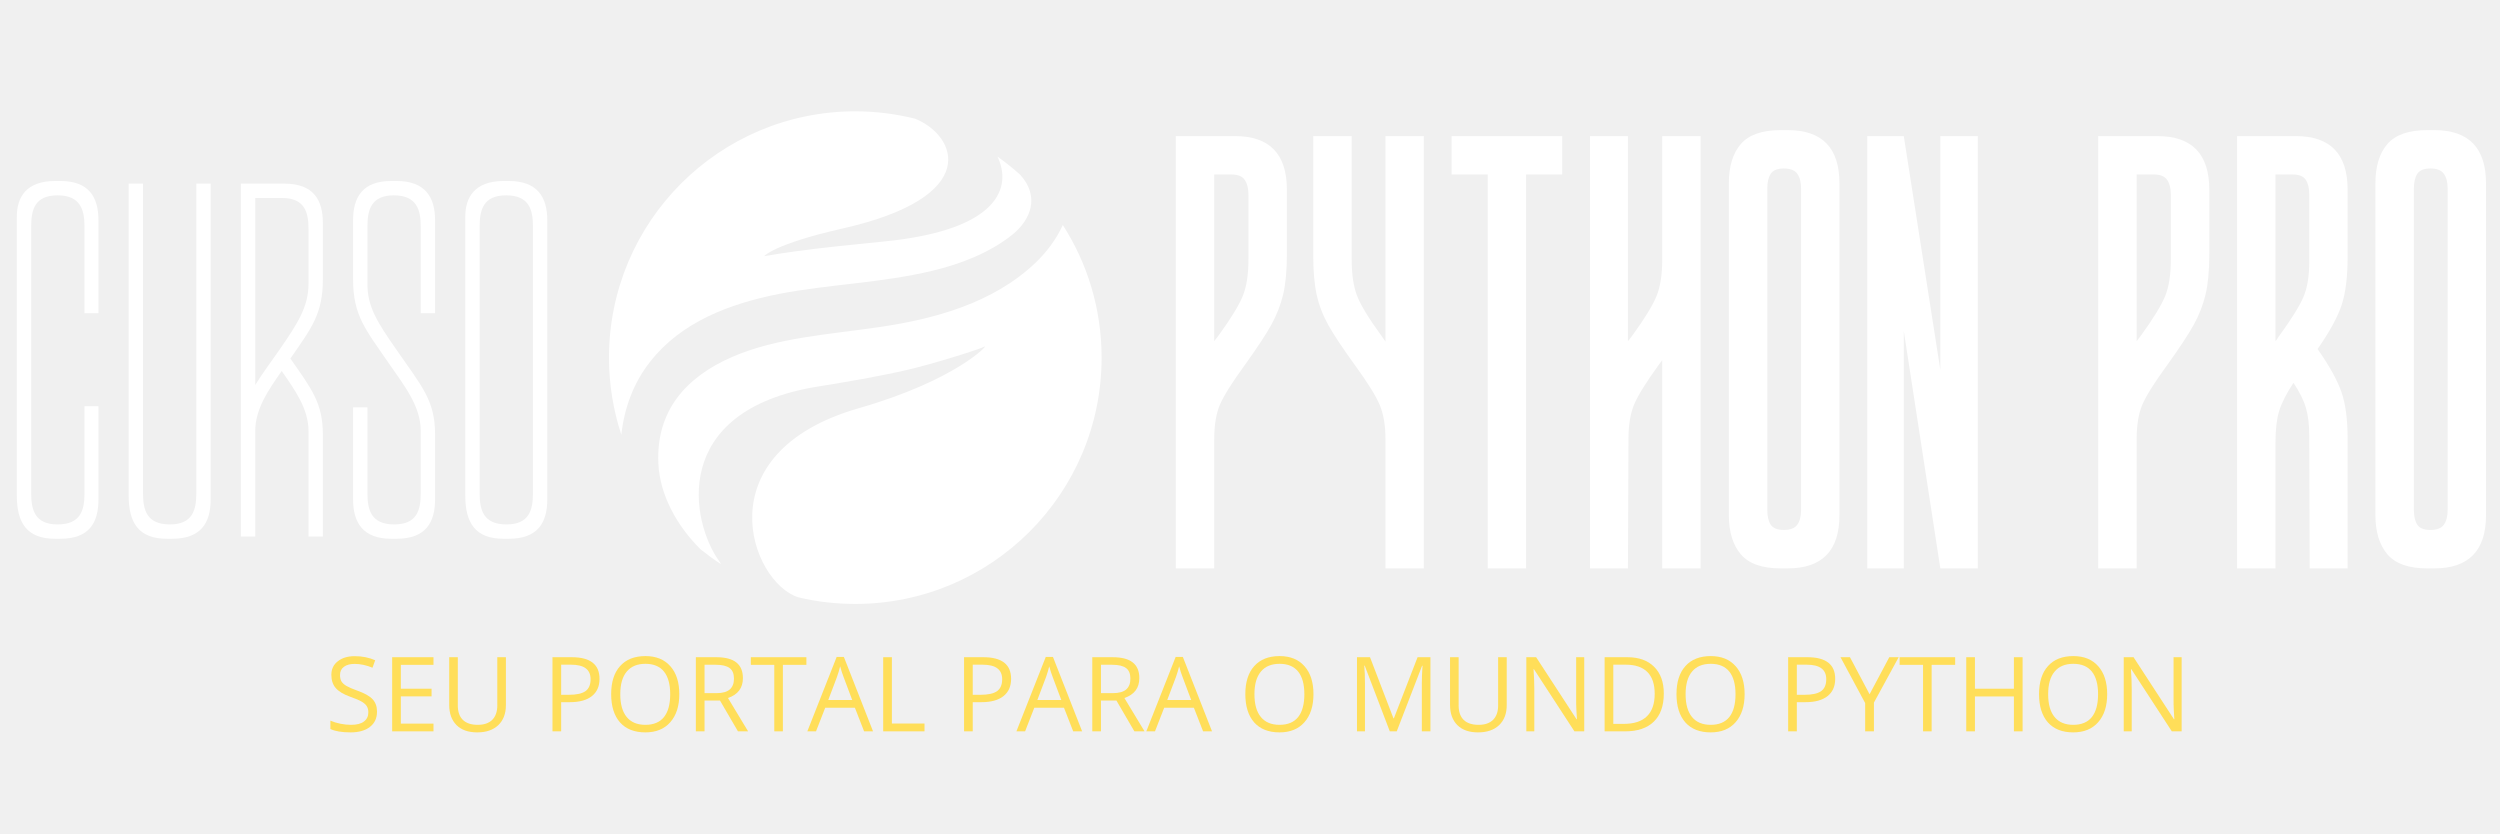
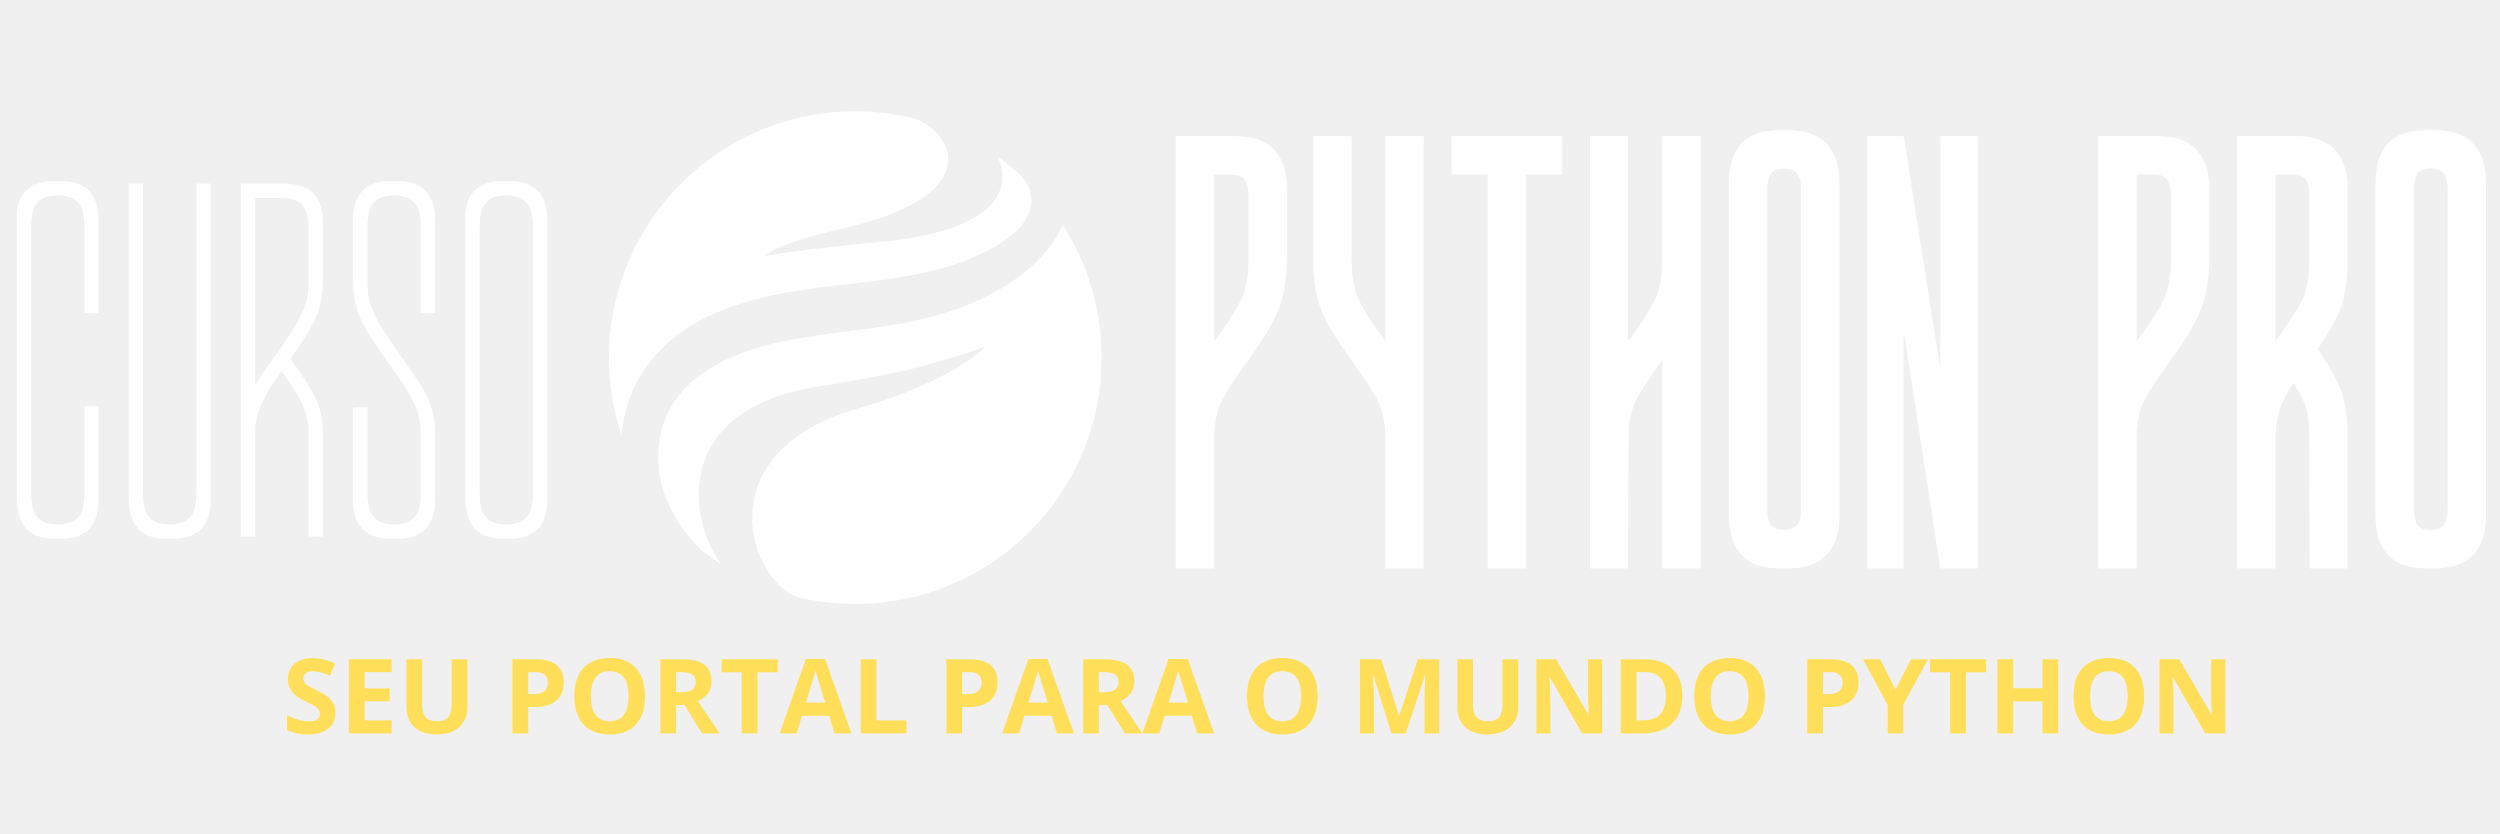
<svg xmlns="http://www.w3.org/2000/svg" width="600" zoomAndPan="magnify" viewBox="0 0 450 150" height="200" preserveAspectRatio="xMidYMid meet" version="1.0">
  <defs>
    <g />
  </defs>
  <path fill="#ffffff" d="M 186.359 47.328 C 178.797 54.52 168.273 57.43 158.199 58.883 C 149.207 60.207 139.816 60.762 131.777 64.254 C 123.371 67.93 118.082 74.012 118.504 83.426 C 118.77 89.086 121.809 94.613 126.094 98.871 C 127.281 99.82 128.5 100.723 129.77 101.539 C 129.691 101.383 129.609 101.195 129.477 101.039 C 124.375 94.031 120.406 73.957 147.117 69.594 C 152.484 68.723 157.855 67.824 163.195 66.605 C 167.902 65.523 176.312 62.879 177.238 62.375 C 178.004 61.926 172.238 68.406 154.574 73.48 C 126.516 81.547 135.137 104.848 143.707 107.516 C 146.984 108.309 150.422 108.707 153.941 108.707 C 178.43 108.707 198.289 88.875 198.289 64.387 C 198.289 55.578 195.723 47.383 191.305 40.504 C 190.117 43.098 188.449 45.32 186.359 47.328 Z M 186.359 47.328 " fill-opacity="1" fill-rule="nonzero" />
  <path fill="#ffffff" d="M 109.617 64.387 C 109.617 69.25 110.41 73.879 111.84 78.27 C 112.367 73.457 114.008 68.906 117.074 65.047 C 122.629 57.984 131.25 54.68 140.215 52.906 C 149.152 51.164 158.672 50.953 167.852 48.73 C 172.926 47.512 178.086 45.531 182.184 42.277 C 185.594 39.527 187.18 35.348 183.637 31.461 C 182.34 30.297 180.965 29.188 179.539 28.184 C 182.129 33.496 180.121 41.406 159.098 43.469 C 153.703 44.023 148.332 44.523 143.02 45.266 C 141.457 45.477 139.527 45.77 137.543 46.113 C 137.543 46.113 139.289 43.941 151.613 41.141 C 176.945 35.43 172.215 24.402 164.703 21.359 C 161.266 20.512 157.641 20.035 153.941 20.035 C 129.453 20.062 109.617 39.898 109.617 64.387 Z M 109.617 64.387 " fill-opacity="1" fill-rule="nonzero" />
  <g fill="#ffffff" fill-opacity="1">
    <g transform="translate(209.1398, 102.3112)">
      <g>
        <path d="M 13.156 -77.812 C 19.383 -77.812 22.5 -74.594 22.5 -68.156 L 22.5 -56.484 C 22.5 -53.598 22.273 -51.207 21.828 -49.312 C 21.379 -47.426 20.672 -45.609 19.703 -43.859 C 18.734 -42.109 17.133 -39.68 14.906 -36.578 C 12.633 -33.461 11.148 -31.098 10.453 -29.484 C 9.766 -27.879 9.422 -25.801 9.422 -23.25 L 9.422 0 L 2.5 0 L 2.5 -77.812 Z M 9.422 -70.906 L 9.422 -40.906 C 9.922 -41.57 10.195 -41.93 10.25 -41.984 C 12.469 -45.047 13.91 -47.41 14.578 -49.078 C 15.242 -50.742 15.578 -52.906 15.578 -55.562 L 15.578 -67.312 C 15.578 -68.426 15.352 -69.301 14.906 -69.938 C 14.469 -70.582 13.664 -70.906 12.5 -70.906 Z M 9.422 -70.906 " />
      </g>
    </g>
  </g>
  <g fill="#ffffff" fill-opacity="1">
    <g transform="translate(234.1324, 102.3112)">
      <g>
        <path d="M 22.156 -77.812 L 22.156 0 L 15.25 0 L 15.25 -23.328 C 15.25 -25.773 14.898 -27.816 14.203 -29.453 C 13.504 -31.086 12.047 -33.43 9.828 -36.484 C 7.609 -39.547 6 -41.961 5 -43.734 C 4 -45.516 3.289 -47.348 2.875 -49.234 C 2.457 -51.129 2.25 -53.52 2.25 -56.406 L 2.25 -77.812 L 9.172 -77.812 L 9.172 -55.562 C 9.172 -52.906 9.5 -50.727 10.156 -49.031 C 10.82 -47.332 12.27 -44.957 14.5 -41.906 L 15.25 -40.828 L 15.25 -77.812 Z M 22.156 -77.812 " />
      </g>
    </g>
  </g>
  <g fill="#ffffff" fill-opacity="1">
    <g transform="translate(258.7918, 102.3112)">
      <g>
        <path d="M 22.406 -70.906 L 15.906 -70.906 L 15.906 0 L 9 0 L 9 -70.906 L 2.5 -70.906 L 2.5 -77.812 L 22.406 -77.812 Z M 22.406 -70.906 " />
      </g>
    </g>
  </g>
  <g fill="#ffffff" fill-opacity="1">
    <g transform="translate(283.7011, 102.3112)">
      <g>
        <path d="M 2.5 -77.812 L 2.5 0 L 9.328 0 L 9.422 -23.25 C 9.422 -25.801 9.766 -27.895 10.453 -29.531 C 11.148 -31.164 12.609 -33.516 14.828 -36.578 L 15.5 -37.484 L 15.5 0 L 22.406 0 L 22.406 -77.812 L 15.5 -77.812 L 15.5 -55.562 C 15.5 -52.906 15.164 -50.742 14.5 -49.078 C 13.832 -47.41 12.391 -45.047 10.172 -41.984 C 9.672 -41.316 9.391 -40.957 9.328 -40.906 L 9.328 -77.812 Z M 2.5 -77.812 " />
      </g>
    </g>
  </g>
  <g fill="#ffffff" fill-opacity="1">
    <g transform="translate(308.6938, 102.3112)">
      <g>
        <path d="M 13.078 -78.891 C 19.297 -78.891 22.406 -75.695 22.406 -69.312 L 22.406 -9.578 C 22.406 -3.191 19.297 0 13.078 0 L 16.75 0 L 11.828 0 C 8.492 0 6.102 -0.844 4.656 -2.531 C 3.219 -4.227 2.5 -6.578 2.5 -9.578 L 2.5 -69.312 C 2.5 -72.363 3.219 -74.723 4.656 -76.391 C 6.102 -78.055 8.492 -78.891 11.828 -78.891 L 15.906 -78.891 Z M 15.5 -68.406 C 15.5 -69.508 15.273 -70.379 14.828 -71.016 C 14.379 -71.66 13.57 -71.984 12.406 -71.984 C 11.238 -71.984 10.445 -71.66 10.031 -71.016 C 9.625 -70.379 9.422 -69.508 9.422 -68.406 L 9.422 -10.5 C 9.422 -9.383 9.625 -8.508 10.031 -7.875 C 10.445 -7.238 11.238 -6.922 12.406 -6.922 C 13.57 -6.922 14.379 -7.238 14.828 -7.875 C 15.273 -8.508 15.5 -9.383 15.5 -10.5 Z M 15.5 -68.406 " />
      </g>
    </g>
  </g>
  <g fill="#ffffff" fill-opacity="1">
    <g transform="translate(333.6031, 102.3112)">
      <g>
        <path d="M 22.406 -77.812 L 22.406 0 L 15.656 0 L 9.078 -42.734 L 9.078 0 L 2.5 0 L 2.5 -77.812 L 9.078 -77.812 L 15.656 -35.734 L 15.656 -77.812 Z M 22.406 -77.812 " />
      </g>
    </g>
  </g>
  <g fill="#ffffff" fill-opacity="1">
    <g transform="translate(358.5124, 102.3112)">
      <g />
    </g>
  </g>
  <g fill="#ffffff" fill-opacity="1">
    <g transform="translate(375.1742, 102.3112)">
      <g>
        <path d="M 13.156 -77.812 C 19.383 -77.812 22.5 -74.594 22.5 -68.156 L 22.5 -56.484 C 22.5 -53.598 22.273 -51.207 21.828 -49.312 C 21.379 -47.426 20.672 -45.609 19.703 -43.859 C 18.734 -42.109 17.133 -39.68 14.906 -36.578 C 12.633 -33.461 11.148 -31.098 10.453 -29.484 C 9.766 -27.879 9.422 -25.801 9.422 -23.25 L 9.422 0 L 2.5 0 L 2.5 -77.812 Z M 9.422 -70.906 L 9.422 -40.906 C 9.922 -41.57 10.195 -41.93 10.25 -41.984 C 12.469 -45.047 13.91 -47.41 14.578 -49.078 C 15.242 -50.742 15.578 -52.906 15.578 -55.562 L 15.578 -67.312 C 15.578 -68.426 15.352 -69.301 14.906 -69.938 C 14.469 -70.582 13.664 -70.906 12.5 -70.906 Z M 9.422 -70.906 " />
      </g>
    </g>
  </g>
  <g fill="#ffffff" fill-opacity="1">
    <g transform="translate(400.1668, 102.3112)">
      <g>
        <path d="M 22.406 0 L 15.578 0 L 15.5 -23.828 C 15.5 -25.828 15.301 -27.504 14.906 -28.859 C 14.52 -30.223 13.77 -31.738 12.656 -33.406 C 11.383 -31.469 10.523 -29.773 10.078 -28.328 C 9.641 -26.879 9.422 -25.02 9.422 -22.75 L 9.422 0 L 2.5 0 L 2.5 -77.812 L 13.078 -77.812 C 19.297 -77.812 22.406 -74.594 22.406 -68.156 L 22.406 -56.156 C 22.406 -52.488 22.047 -49.57 21.328 -47.406 C 20.609 -45.238 19.164 -42.598 17 -39.484 C 19.102 -36.484 20.531 -33.914 21.281 -31.781 C 22.031 -29.645 22.406 -26.828 22.406 -23.328 Z M 15.5 -67.312 C 15.5 -68.426 15.289 -69.301 14.875 -69.938 C 14.457 -70.582 13.664 -70.906 12.5 -70.906 L 9.422 -70.906 L 9.422 -40.906 C 9.586 -41.07 9.711 -41.238 9.797 -41.406 C 9.879 -41.57 9.973 -41.711 10.078 -41.828 C 12.297 -44.879 13.754 -47.223 14.453 -48.859 C 15.148 -50.504 15.5 -52.602 15.5 -55.156 Z M 15.5 -67.312 " />
      </g>
    </g>
  </g>
  <g fill="#ffffff" fill-opacity="1">
    <g transform="translate(425.0761, 102.3112)">
      <g>
        <path d="M 13.078 -78.891 C 19.297 -78.891 22.406 -75.695 22.406 -69.312 L 22.406 -9.578 C 22.406 -3.191 19.297 0 13.078 0 L 16.75 0 L 11.828 0 C 8.492 0 6.102 -0.844 4.656 -2.531 C 3.219 -4.227 2.5 -6.578 2.5 -9.578 L 2.5 -69.312 C 2.5 -72.363 3.219 -74.723 4.656 -76.391 C 6.102 -78.055 8.492 -78.891 11.828 -78.891 L 15.906 -78.891 Z M 15.5 -68.406 C 15.5 -69.508 15.273 -70.379 14.828 -71.016 C 14.379 -71.66 13.57 -71.984 12.406 -71.984 C 11.238 -71.984 10.445 -71.66 10.031 -71.016 C 9.625 -70.379 9.422 -69.508 9.422 -68.406 L 9.422 -10.5 C 9.422 -9.383 9.625 -8.508 10.031 -7.875 C 10.445 -7.238 11.238 -6.922 12.406 -6.922 C 13.57 -6.922 14.379 -7.238 14.828 -7.875 C 15.273 -8.508 15.5 -9.383 15.5 -10.5 Z M 15.5 -68.406 " />
      </g>
    </g>
  </g>
  <g fill="#ffffff" fill-opacity="1">
    <g transform="translate(0.310532, 96.57264)">
      <g>
        <path d="M 14.895 -23.461 L 14.895 -7.754 C 14.895 -4.762 14.215 -2.176 10.066 -2.176 C 5.984 -2.176 5.305 -4.762 5.305 -7.754 L 5.305 -55.836 C 5.305 -58.895 5.984 -61.41 10.066 -61.41 C 14.145 -61.41 14.895 -58.828 14.895 -55.836 L 14.895 -40.191 L 17.41 -40.191 L 17.41 -56.922 C 17.41 -61.07 15.711 -63.996 10.543 -63.996 L 9.59 -63.996 C 4.422 -63.996 2.719 -61.07 2.719 -57.602 L 2.719 -7.344 C 2.719 -2.516 4.488 0.406 9.59 0.406 L 10.543 0.406 C 15.777 0.406 17.41 -2.516 17.41 -6.664 L 17.41 -23.461 Z M 14.895 -23.461 " />
      </g>
    </g>
  </g>
  <g fill="#ffffff" fill-opacity="1">
    <g transform="translate(20.44025, 96.57264)">
      <g>
        <path d="M 14.895 -63.52 L 14.895 -7.754 C 14.895 -4.762 14.215 -2.176 10.133 -2.176 C 5.984 -2.176 5.305 -4.762 5.305 -7.754 L 5.305 -63.52 L 2.719 -63.52 L 2.719 -7.344 C 2.719 -2.516 4.488 0.406 9.59 0.406 L 10.543 0.406 C 15.777 0.406 17.477 -2.516 17.477 -6.664 L 17.477 -63.52 Z M 14.895 -63.52 " />
      </g>
    </g>
  </g>
  <g fill="#ffffff" fill-opacity="1">
    <g transform="translate(40.63798, 96.57264)">
      <g>
        <path d="M 11.629 -32.031 C 15.438 -37.539 17.477 -40.059 17.477 -46.312 L 17.477 -56.445 C 17.477 -60.594 15.777 -63.52 10.543 -63.52 L 2.719 -63.52 L 2.719 0 L 5.305 0 L 5.305 -18.973 C 5.305 -22.988 7.684 -26.387 10.066 -29.789 C 12.445 -26.387 14.895 -22.988 14.895 -18.973 L 14.895 0 L 17.477 0 L 17.477 -18.363 C 17.477 -23.938 15.508 -26.523 11.629 -32.031 Z M 5.305 -27.27 L 5.305 -60.934 L 10.133 -60.934 C 14.215 -60.934 14.895 -58.352 14.895 -55.359 L 14.895 -45.566 C 14.895 -41.348 12.988 -38.426 9.656 -33.598 C 7.82 -31.012 6.395 -29.039 5.305 -27.27 Z M 5.305 -27.27 " />
      </g>
    </g>
  </g>
  <g fill="#ffffff" fill-opacity="1">
    <g transform="translate(60.83571, 96.57264)">
      <g>
        <path d="M 17.477 -18.363 C 17.477 -24.484 15.164 -26.93 10.543 -33.598 C 7.141 -38.492 5.238 -41.348 5.305 -45.633 L 5.305 -55.836 C 5.305 -58.828 5.984 -61.41 10.066 -61.41 C 14.145 -61.41 14.895 -58.828 14.895 -55.836 L 14.895 -40.191 L 17.477 -40.191 L 17.477 -56.922 C 17.477 -61.07 15.711 -63.996 10.543 -63.996 L 9.59 -63.996 C 4.422 -63.996 2.719 -61.07 2.719 -56.922 L 2.719 -46.312 C 2.719 -39.719 4.965 -37.27 9.316 -30.945 C 11.902 -27.203 14.895 -23.461 14.895 -19.043 L 14.895 -7.754 C 14.895 -4.762 14.215 -2.176 10.133 -2.176 C 5.984 -2.176 5.305 -4.762 5.305 -7.754 L 5.305 -23.258 L 2.719 -23.258 L 2.719 -6.664 C 2.719 -2.516 4.488 0.406 9.59 0.406 L 10.543 0.406 C 15.777 0.406 17.477 -2.516 17.477 -6.664 Z M 17.477 -18.363 " />
      </g>
    </g>
  </g>
  <g fill="#ffffff" fill-opacity="1">
    <g transform="translate(81.03344, 96.57264)">
      <g>
        <path d="M 17.477 -56.922 C 17.477 -61.07 15.711 -63.996 10.543 -63.996 L 9.656 -63.996 C 4.422 -63.996 2.719 -61.07 2.719 -57.602 L 2.719 -7.344 C 2.719 -2.516 4.488 0.406 9.59 0.406 L 10.543 0.406 C 15.777 0.406 17.477 -2.516 17.477 -6.664 Z M 14.895 -7.754 C 14.895 -4.762 14.215 -2.176 10.133 -2.176 C 5.984 -2.176 5.305 -4.762 5.305 -7.754 L 5.305 -55.836 C 5.305 -58.828 5.984 -61.41 10.066 -61.41 C 14.215 -61.41 14.895 -58.828 14.895 -55.836 Z M 14.895 -7.754 " />
      </g>
    </g>
  </g>
  <g fill="#ffde59" fill-opacity="1">
-     <g transform="translate(58.50314, 131.6417)">
-       <g>
-         <path d="M 9.359 -3.547 C 9.359 -2.367 8.93 -1.453 8.078 -0.797 C 7.234 -0.141 6.078 0.188 4.609 0.188 C 3.035 0.188 1.82 -0.016 0.969 -0.422 L 0.969 -1.922 C 1.508 -1.691 2.102 -1.508 2.75 -1.375 C 3.395 -1.238 4.035 -1.172 4.672 -1.172 C 5.703 -1.172 6.477 -1.367 7 -1.766 C 7.531 -2.16 7.797 -2.707 7.797 -3.406 C 7.797 -3.863 7.703 -4.238 7.516 -4.531 C 7.328 -4.832 7.016 -5.109 6.578 -5.359 C 6.148 -5.609 5.488 -5.891 4.594 -6.203 C 3.352 -6.648 2.469 -7.176 1.938 -7.781 C 1.406 -8.395 1.141 -9.191 1.141 -10.172 C 1.141 -11.191 1.523 -12.004 2.297 -12.609 C 3.066 -13.223 4.086 -13.531 5.359 -13.531 C 6.691 -13.531 7.914 -13.285 9.031 -12.797 L 8.547 -11.453 C 7.441 -11.91 6.367 -12.141 5.328 -12.141 C 4.504 -12.141 3.859 -11.961 3.391 -11.609 C 2.93 -11.266 2.703 -10.773 2.703 -10.141 C 2.703 -9.68 2.785 -9.301 2.953 -9 C 3.129 -8.707 3.422 -8.438 3.828 -8.188 C 4.234 -7.945 4.852 -7.676 5.688 -7.375 C 7.082 -6.883 8.039 -6.352 8.562 -5.781 C 9.094 -5.207 9.359 -4.461 9.359 -3.547 Z M 9.359 -3.547 " />
-       </g>
-     </g>
-   </g>
-   <g fill="#ffde59" fill-opacity="1">
-     <g transform="translate(68.76083, 131.6417)">
-       <g>
-         <path d="M 9.266 0 L 1.828 0 L 1.828 -13.344 L 9.266 -13.344 L 9.266 -11.969 L 3.391 -11.969 L 3.391 -7.672 L 8.922 -7.672 L 8.922 -6.297 L 3.391 -6.297 L 3.391 -1.391 L 9.266 -1.391 Z M 9.266 0 " />
-       </g>
-     </g>
-   </g>
-   <g fill="#ffde59" fill-opacity="1">
-     <g transform="translate(79.15542, 131.6417)">
-       <g>
-         <path d="M 11.906 -13.344 L 11.906 -4.703 C 11.906 -3.18 11.445 -1.984 10.531 -1.109 C 9.613 -0.242 8.352 0.188 6.75 0.188 C 5.133 0.188 3.891 -0.25 3.016 -1.125 C 2.141 -2.008 1.703 -3.219 1.703 -4.75 L 1.703 -13.344 L 3.25 -13.344 L 3.25 -4.641 C 3.25 -3.523 3.551 -2.664 4.156 -2.062 C 4.77 -1.469 5.664 -1.172 6.844 -1.172 C 7.969 -1.172 8.832 -1.469 9.438 -2.062 C 10.051 -2.664 10.359 -3.531 10.359 -4.656 L 10.359 -13.344 Z M 11.906 -13.344 " />
-       </g>
-     </g>
-   </g>
-   <g fill="#ffde59" fill-opacity="1">
-     <g transform="translate(92.76238, 131.6417)">
-       <g />
-     </g>
-   </g>
-   <g fill="#ffde59" fill-opacity="1">
-     <g transform="translate(97.61745, 131.6417)">
-       <g>
-         <path d="M 10.297 -9.453 C 10.297 -8.098 9.832 -7.055 8.906 -6.328 C 7.988 -5.609 6.672 -5.25 4.953 -5.25 L 3.391 -5.25 L 3.391 0 L 1.828 0 L 1.828 -13.344 L 5.297 -13.344 C 8.629 -13.344 10.297 -12.047 10.297 -9.453 Z M 3.391 -6.578 L 4.781 -6.578 C 6.156 -6.578 7.148 -6.797 7.766 -7.234 C 8.379 -7.68 8.688 -8.395 8.688 -9.375 C 8.688 -10.258 8.395 -10.914 7.812 -11.344 C 7.238 -11.781 6.344 -12 5.125 -12 L 3.391 -12 Z M 3.391 -6.578 " />
-       </g>
-     </g>
-   </g>
-   <g fill="#ffde59" fill-opacity="1">
-     <g transform="translate(108.8699, 131.6417)">
-       <g>
-         <path d="M 13.406 -6.688 C 13.406 -4.551 12.863 -2.867 11.781 -1.641 C 10.707 -0.422 9.211 0.188 7.297 0.188 C 5.328 0.188 3.805 -0.41 2.734 -1.609 C 1.672 -2.816 1.141 -4.516 1.141 -6.703 C 1.141 -8.879 1.676 -10.562 2.75 -11.75 C 3.82 -12.945 5.344 -13.547 7.312 -13.547 C 9.227 -13.547 10.723 -12.938 11.797 -11.719 C 12.867 -10.508 13.406 -8.832 13.406 -6.688 Z M 2.781 -6.688 C 2.781 -4.883 3.164 -3.516 3.938 -2.578 C 4.707 -1.641 5.828 -1.172 7.297 -1.172 C 8.773 -1.172 9.891 -1.633 10.641 -2.562 C 11.391 -3.5 11.766 -4.875 11.766 -6.688 C 11.766 -8.477 11.391 -9.836 10.641 -10.766 C 9.891 -11.691 8.781 -12.156 7.312 -12.156 C 5.832 -12.156 4.707 -11.688 3.938 -10.75 C 3.164 -9.82 2.781 -8.469 2.781 -6.688 Z M 2.781 -6.688 " />
-       </g>
-     </g>
-   </g>
-   <g fill="#ffde59" fill-opacity="1">
-     <g transform="translate(123.426, 131.6417)">
-       <g>
-         <path d="M 3.391 -5.547 L 3.391 0 L 1.828 0 L 1.828 -13.344 L 5.5 -13.344 C 7.133 -13.344 8.344 -13.023 9.125 -12.391 C 9.906 -11.766 10.297 -10.828 10.297 -9.578 C 10.297 -7.805 9.398 -6.613 7.609 -6 L 11.234 0 L 9.406 0 L 6.172 -5.547 Z M 3.391 -6.875 L 5.516 -6.875 C 6.609 -6.875 7.41 -7.094 7.922 -7.531 C 8.43 -7.969 8.688 -8.617 8.688 -9.484 C 8.688 -10.367 8.426 -11.004 7.906 -11.391 C 7.383 -11.785 6.551 -11.984 5.406 -11.984 L 3.391 -11.984 Z M 3.391 -6.875 " />
-       </g>
-     </g>
-   </g>
-   <g fill="#ffde59" fill-opacity="1">
-     <g transform="translate(134.9795, 131.6417)">
-       <g>
-         <path d="M 5.938 0 L 4.391 0 L 4.391 -11.969 L 0.172 -11.969 L 0.172 -13.344 L 10.172 -13.344 L 10.172 -11.969 L 5.938 -11.969 Z M 5.938 0 " />
-       </g>
-     </g>
-   </g>
-   <g fill="#ffde59" fill-opacity="1">
-     <g transform="translate(145.3194, 131.6417)">
-       <g>
-         <path d="M 10.219 0 L 8.562 -4.25 L 3.219 -4.25 L 1.562 0 L 0 0 L 5.281 -13.391 L 6.578 -13.391 L 11.828 0 Z M 8.078 -5.641 L 6.531 -9.766 C 6.32 -10.297 6.113 -10.941 5.906 -11.703 C 5.77 -11.117 5.578 -10.473 5.328 -9.766 L 3.766 -5.641 Z M 8.078 -5.641 " />
-       </g>
-     </g>
-   </g>
-   <g fill="#ffde59" fill-opacity="1">
-     <g transform="translate(157.1468, 131.6417)">
-       <g>
-         <path d="M 1.828 0 L 1.828 -13.344 L 3.391 -13.344 L 3.391 -1.406 L 9.266 -1.406 L 9.266 0 Z M 1.828 0 " />
-       </g>
-     </g>
-   </g>
-   <g fill="#ffde59" fill-opacity="1">
-     <g transform="translate(166.8478, 131.6417)">
-       <g />
-     </g>
-   </g>
-   <g fill="#ffde59" fill-opacity="1">
-     <g transform="translate(171.7028, 131.6417)">
-       <g>
-         <path d="M 10.297 -9.453 C 10.297 -8.098 9.832 -7.055 8.906 -6.328 C 7.988 -5.609 6.672 -5.25 4.953 -5.25 L 3.391 -5.25 L 3.391 0 L 1.828 0 L 1.828 -13.344 L 5.297 -13.344 C 8.629 -13.344 10.297 -12.047 10.297 -9.453 Z M 3.391 -6.578 L 4.781 -6.578 C 6.156 -6.578 7.148 -6.797 7.766 -7.234 C 8.379 -7.68 8.688 -8.395 8.688 -9.375 C 8.688 -10.258 8.395 -10.914 7.812 -11.344 C 7.238 -11.781 6.344 -12 5.125 -12 L 3.391 -12 Z M 3.391 -6.578 " />
-       </g>
-     </g>
-   </g>
-   <g fill="#ffde59" fill-opacity="1">
-     <g transform="translate(182.9553, 131.6417)">
-       <g>
-         <path d="M 10.219 0 L 8.562 -4.25 L 3.219 -4.25 L 1.562 0 L 0 0 L 5.281 -13.391 L 6.578 -13.391 L 11.828 0 Z M 8.078 -5.641 L 6.531 -9.766 C 6.32 -10.297 6.113 -10.941 5.906 -11.703 C 5.77 -11.117 5.578 -10.473 5.328 -9.766 L 3.766 -5.641 Z M 8.078 -5.641 " />
-       </g>
-     </g>
-   </g>
-   <g fill="#ffde59" fill-opacity="1">
-     <g transform="translate(194.7826, 131.6417)">
-       <g>
-         <path d="M 3.391 -5.547 L 3.391 0 L 1.828 0 L 1.828 -13.344 L 5.5 -13.344 C 7.133 -13.344 8.344 -13.023 9.125 -12.391 C 9.906 -11.766 10.297 -10.828 10.297 -9.578 C 10.297 -7.805 9.398 -6.613 7.609 -6 L 11.234 0 L 9.406 0 L 6.172 -5.547 Z M 3.391 -6.875 L 5.516 -6.875 C 6.609 -6.875 7.41 -7.094 7.922 -7.531 C 8.43 -7.969 8.688 -8.617 8.688 -9.484 C 8.688 -10.367 8.426 -11.004 7.906 -11.391 C 7.383 -11.785 6.551 -11.984 5.406 -11.984 L 3.391 -11.984 Z M 3.391 -6.875 " />
-       </g>
-     </g>
-   </g>
-   <g fill="#ffde59" fill-opacity="1">
-     <g transform="translate(206.3362, 131.6417)">
-       <g>
-         <path d="M 10.219 0 L 8.562 -4.25 L 3.219 -4.25 L 1.562 0 L 0 0 L 5.281 -13.391 L 6.578 -13.391 L 11.828 0 Z M 8.078 -5.641 L 6.531 -9.766 C 6.32 -10.297 6.113 -10.941 5.906 -11.703 C 5.77 -11.117 5.578 -10.473 5.328 -9.766 L 3.766 -5.641 Z M 8.078 -5.641 " />
-       </g>
-     </g>
-   </g>
-   <g fill="#ffde59" fill-opacity="1">
-     <g transform="translate(218.1636, 131.6417)">
-       <g />
-     </g>
-   </g>
-   <g fill="#ffde59" fill-opacity="1">
-     <g transform="translate(223.0187, 131.6417)">
-       <g>
-         <path d="M 13.406 -6.688 C 13.406 -4.551 12.863 -2.867 11.781 -1.641 C 10.707 -0.422 9.211 0.188 7.297 0.188 C 5.328 0.188 3.805 -0.41 2.734 -1.609 C 1.672 -2.816 1.141 -4.516 1.141 -6.703 C 1.141 -8.879 1.676 -10.562 2.75 -11.75 C 3.82 -12.945 5.344 -13.547 7.312 -13.547 C 9.227 -13.547 10.723 -12.938 11.797 -11.719 C 12.867 -10.508 13.406 -8.832 13.406 -6.688 Z M 2.781 -6.688 C 2.781 -4.883 3.164 -3.516 3.938 -2.578 C 4.707 -1.641 5.828 -1.172 7.297 -1.172 C 8.773 -1.172 9.891 -1.633 10.641 -2.562 C 11.391 -3.5 11.766 -4.875 11.766 -6.688 C 11.766 -8.477 11.391 -9.836 10.641 -10.766 C 9.891 -11.691 8.781 -12.156 7.312 -12.156 C 5.832 -12.156 4.707 -11.688 3.938 -10.75 C 3.164 -9.82 2.781 -8.469 2.781 -6.688 Z M 2.781 -6.688 " />
-       </g>
-     </g>
-   </g>
-   <g fill="#ffde59" fill-opacity="1">
-     <g transform="translate(237.5748, 131.6417)">
-       <g />
-     </g>
-   </g>
-   <g fill="#ffde59" fill-opacity="1">
-     <g transform="translate(242.4298, 131.6417)">
-       <g>
-         <path d="M 7.734 0 L 3.219 -11.828 L 3.141 -11.828 C 3.223 -10.891 3.266 -9.773 3.266 -8.484 L 3.266 0 L 1.828 0 L 1.828 -13.344 L 4.172 -13.344 L 8.391 -2.344 L 8.469 -2.344 L 12.734 -13.344 L 15.047 -13.344 L 15.047 0 L 13.5 0 L 13.5 -8.594 C 13.5 -9.582 13.539 -10.656 13.625 -11.812 L 13.547 -11.812 L 8.984 0 Z M 7.734 0 " />
-       </g>
-     </g>
-   </g>
-   <g fill="#ffde59" fill-opacity="1">
-     <g transform="translate(259.3039, 131.6417)">
-       <g>
-         <path d="M 11.906 -13.344 L 11.906 -4.703 C 11.906 -3.18 11.445 -1.984 10.531 -1.109 C 9.613 -0.242 8.352 0.188 6.75 0.188 C 5.133 0.188 3.891 -0.25 3.016 -1.125 C 2.141 -2.008 1.703 -3.219 1.703 -4.75 L 1.703 -13.344 L 3.25 -13.344 L 3.25 -4.641 C 3.25 -3.523 3.551 -2.664 4.156 -2.062 C 4.77 -1.469 5.664 -1.172 6.844 -1.172 C 7.969 -1.172 8.832 -1.469 9.438 -2.062 C 10.051 -2.664 10.359 -3.531 10.359 -4.656 L 10.359 -13.344 Z M 11.906 -13.344 " />
-       </g>
-     </g>
-   </g>
-   <g fill="#ffde59" fill-opacity="1">
-     <g transform="translate(272.9109, 131.6417)">
-       <g>
-         <path d="M 12.25 0 L 10.484 0 L 3.188 -11.203 L 3.125 -11.203 C 3.219 -9.879 3.266 -8.672 3.266 -7.578 L 3.266 0 L 1.828 0 L 1.828 -13.344 L 3.594 -13.344 L 10.859 -2.188 L 10.938 -2.188 C 10.914 -2.352 10.883 -2.879 10.844 -3.766 C 10.801 -4.66 10.785 -5.301 10.797 -5.688 L 10.797 -13.344 L 12.25 -13.344 Z M 12.25 0 " />
-       </g>
-     </g>
-   </g>
-   <g fill="#ffde59" fill-opacity="1">
-     <g transform="translate(287.0015, 131.6417)">
-       <g>
-         <path d="M 12.484 -6.797 C 12.484 -4.598 11.883 -2.914 10.688 -1.75 C 9.488 -0.582 7.77 0 5.531 0 L 1.828 0 L 1.828 -13.344 L 5.922 -13.344 C 7.992 -13.344 9.602 -12.766 10.75 -11.609 C 11.906 -10.461 12.484 -8.859 12.484 -6.797 Z M 10.844 -6.75 C 10.844 -8.488 10.406 -9.797 9.531 -10.672 C 8.656 -11.555 7.359 -12 5.641 -12 L 3.391 -12 L 3.391 -1.344 L 5.281 -1.344 C 7.125 -1.344 8.508 -1.797 9.438 -2.703 C 10.375 -3.609 10.844 -4.957 10.844 -6.75 Z M 10.844 -6.75 " />
-       </g>
-     </g>
-   </g>
-   <g fill="#ffde59" fill-opacity="1">
-     <g transform="translate(300.6267, 131.6417)">
-       <g>
-         <path d="M 13.406 -6.688 C 13.406 -4.551 12.863 -2.867 11.781 -1.641 C 10.707 -0.422 9.211 0.188 7.297 0.188 C 5.328 0.188 3.805 -0.41 2.734 -1.609 C 1.672 -2.816 1.141 -4.516 1.141 -6.703 C 1.141 -8.879 1.676 -10.562 2.75 -11.75 C 3.82 -12.945 5.344 -13.547 7.312 -13.547 C 9.227 -13.547 10.723 -12.938 11.797 -11.719 C 12.867 -10.508 13.406 -8.832 13.406 -6.688 Z M 2.781 -6.688 C 2.781 -4.883 3.164 -3.516 3.938 -2.578 C 4.707 -1.641 5.828 -1.172 7.297 -1.172 C 8.773 -1.172 9.891 -1.633 10.641 -2.562 C 11.391 -3.5 11.766 -4.875 11.766 -6.688 C 11.766 -8.477 11.391 -9.836 10.641 -10.766 C 9.891 -11.691 8.781 -12.156 7.312 -12.156 C 5.832 -12.156 4.707 -11.688 3.938 -10.75 C 3.164 -9.82 2.781 -8.469 2.781 -6.688 Z M 2.781 -6.688 " />
-       </g>
-     </g>
-   </g>
-   <g fill="#ffde59" fill-opacity="1">
-     <g transform="translate(315.1828, 131.6417)">
-       <g />
-     </g>
-   </g>
-   <g fill="#ffde59" fill-opacity="1">
-     <g transform="translate(320.0379, 131.6417)">
-       <g>
-         <path d="M 10.297 -9.453 C 10.297 -8.098 9.832 -7.055 8.906 -6.328 C 7.988 -5.609 6.672 -5.25 4.953 -5.25 L 3.391 -5.25 L 3.391 0 L 1.828 0 L 1.828 -13.344 L 5.297 -13.344 C 8.629 -13.344 10.297 -12.047 10.297 -9.453 Z M 3.391 -6.578 L 4.781 -6.578 C 6.156 -6.578 7.148 -6.797 7.766 -7.234 C 8.379 -7.68 8.688 -8.395 8.688 -9.375 C 8.688 -10.258 8.395 -10.914 7.812 -11.344 C 7.238 -11.781 6.344 -12 5.125 -12 L 3.391 -12 Z M 3.391 -6.578 " />
-       </g>
-     </g>
-   </g>
-   <g fill="#ffde59" fill-opacity="1">
-     <g transform="translate(331.2903, 131.6417)">
-       <g>
-         <path d="M 5.234 -6.672 L 8.781 -13.344 L 10.469 -13.344 L 6.016 -5.172 L 6.016 0 L 4.438 0 L 4.438 -5.094 L 0 -13.344 L 1.703 -13.344 Z M 5.234 -6.672 " />
-       </g>
-     </g>
-   </g>
-   <g fill="#ffde59" fill-opacity="1">
-     <g transform="translate(341.7579, 131.6417)">
-       <g>
-         <path d="M 5.938 0 L 4.391 0 L 4.391 -11.969 L 0.172 -11.969 L 0.172 -13.344 L 10.172 -13.344 L 10.172 -11.969 L 5.938 -11.969 Z M 5.938 0 " />
-       </g>
-     </g>
-   </g>
-   <g fill="#ffde59" fill-opacity="1">
-     <g transform="translate(352.0977, 131.6417)">
-       <g>
-         <path d="M 11.969 0 L 10.406 0 L 10.406 -6.281 L 3.391 -6.281 L 3.391 0 L 1.828 0 L 1.828 -13.344 L 3.391 -13.344 L 3.391 -7.672 L 10.406 -7.672 L 10.406 -13.344 L 11.969 -13.344 Z M 11.969 0 " />
-       </g>
-     </g>
-   </g>
-   <g fill="#ffde59" fill-opacity="1">
-     <g transform="translate(365.8872, 131.6417)">
-       <g>
-         <path d="M 13.406 -6.688 C 13.406 -4.551 12.863 -2.867 11.781 -1.641 C 10.707 -0.422 9.211 0.188 7.297 0.188 C 5.328 0.188 3.805 -0.41 2.734 -1.609 C 1.672 -2.816 1.141 -4.516 1.141 -6.703 C 1.141 -8.879 1.676 -10.562 2.75 -11.75 C 3.82 -12.945 5.344 -13.547 7.312 -13.547 C 9.227 -13.547 10.723 -12.938 11.797 -11.719 C 12.867 -10.508 13.406 -8.832 13.406 -6.688 Z M 2.781 -6.688 C 2.781 -4.883 3.164 -3.516 3.938 -2.578 C 4.707 -1.641 5.828 -1.172 7.297 -1.172 C 8.773 -1.172 9.891 -1.633 10.641 -2.562 C 11.391 -3.5 11.766 -4.875 11.766 -6.688 C 11.766 -8.477 11.391 -9.836 10.641 -10.766 C 9.891 -11.691 8.781 -12.156 7.312 -12.156 C 5.832 -12.156 4.707 -11.688 3.938 -10.75 C 3.164 -9.82 2.781 -8.469 2.781 -6.688 Z M 2.781 -6.688 " />
-       </g>
-     </g>
-   </g>
-   <g fill="#ffde59" fill-opacity="1">
-     <g transform="translate(380.4433, 131.6417)">
-       <g>
-         <path d="M 12.25 0 L 10.484 0 L 3.188 -11.203 L 3.125 -11.203 C 3.219 -9.879 3.266 -8.672 3.266 -7.578 L 3.266 0 L 1.828 0 L 1.828 -13.344 L 3.594 -13.344 L 10.859 -2.188 L 10.938 -2.188 C 10.914 -2.352 10.883 -2.879 10.844 -3.766 C 10.801 -4.66 10.785 -5.301 10.797 -5.688 L 10.797 -13.344 L 12.25 -13.344 Z M 12.25 0 " />
-       </g>
-     </g>
-   </g>
-   <g fill="#ffde59" fill-opacity="1">
-     <g transform="translate(394.5478, 131.6417)">
+     <g transform="translate(50.81965, 132.0131)">
+       <g>
+         <path d="M 9.562 -3.703 C 9.562 -2.504 9.125 -1.555 8.25 -0.859 C 7.383 -0.16 6.18 0.188 4.641 0.188 C 3.211 0.188 1.953 -0.082 0.859 -0.625 L 0.859 -3.25 C 1.754 -2.844 2.516 -2.555 3.141 -2.391 C 3.766 -2.234 4.336 -2.156 4.859 -2.156 C 5.484 -2.156 5.957 -2.273 6.281 -2.516 C 6.613 -2.754 6.781 -3.109 6.781 -3.578 C 6.781 -3.836 6.707 -4.066 6.562 -4.266 C 6.414 -4.473 6.203 -4.672 5.922 -4.859 C 5.641 -5.047 5.062 -5.348 4.188 -5.766 C 3.375 -6.148 2.766 -6.516 2.359 -6.859 C 1.953 -7.211 1.625 -7.625 1.375 -8.094 C 1.133 -8.562 1.016 -9.113 1.016 -9.75 C 1.016 -10.926 1.414 -11.852 2.219 -12.531 C 3.02 -13.207 4.125 -13.547 5.531 -13.547 C 6.227 -13.547 6.891 -13.461 7.516 -13.297 C 8.148 -13.129 8.812 -12.898 9.5 -12.609 L 8.578 -10.406 C 7.867 -10.695 7.281 -10.898 6.812 -11.016 C 6.352 -11.129 5.895 -11.188 5.438 -11.188 C 4.906 -11.188 4.492 -11.062 4.203 -10.812 C 3.922 -10.562 3.781 -10.234 3.781 -9.828 C 3.781 -9.586 3.836 -9.375 3.953 -9.188 C 4.066 -9 4.25 -8.816 4.5 -8.641 C 4.758 -8.473 5.359 -8.16 6.297 -7.703 C 7.547 -7.109 8.398 -6.508 8.859 -5.906 C 9.328 -5.312 9.562 -4.578 9.562 -3.703 Z M 9.562 -3.703 " />
+       </g>
+     </g>
+   </g>
+   <g fill="#ffde59" fill-opacity="1">
+     <g transform="translate(61.11453, 132.0131)">
+       <g>
+         <path d="M 9.375 0 L 1.688 0 L 1.688 -13.344 L 9.375 -13.344 L 9.375 -11.031 L 4.516 -11.031 L 4.516 -8.094 L 9.031 -8.094 L 9.031 -5.781 L 4.516 -5.781 L 4.516 -2.344 L 9.375 -2.344 Z M 9.375 0 " />
+       </g>
+     </g>
+   </g>
+   <g fill="#ffde59" fill-opacity="1">
+     <g transform="translate(71.58282, 132.0131)">
+       <g>
+         <path d="M 12.547 -13.344 L 12.547 -4.719 C 12.547 -3.727 12.32 -2.859 11.875 -2.109 C 11.438 -1.367 10.801 -0.801 9.969 -0.406 C 9.133 -0.008 8.148 0.188 7.016 0.188 C 5.297 0.188 3.961 -0.25 3.016 -1.125 C 2.066 -2.008 1.594 -3.219 1.594 -4.75 L 1.594 -13.344 L 4.406 -13.344 L 4.406 -5.172 C 4.406 -4.148 4.613 -3.395 5.031 -2.906 C 5.445 -2.426 6.133 -2.188 7.094 -2.188 C 8.008 -2.188 8.676 -2.426 9.094 -2.906 C 9.508 -3.395 9.719 -4.16 9.719 -5.203 L 9.719 -13.344 Z M 12.547 -13.344 " />
+       </g>
+     </g>
+   </g>
+   <g fill="#ffde59" fill-opacity="1">
+     <g transform="translate(85.71089, 132.0131)">
+       <g />
+     </g>
+   </g>
+   <g fill="#ffde59" fill-opacity="1">
+     <g transform="translate(90.56628, 132.0131)">
+       <g>
+         <path d="M 4.516 -7.062 L 5.438 -7.062 C 6.312 -7.062 6.961 -7.234 7.391 -7.578 C 7.828 -7.922 8.047 -8.426 8.047 -9.094 C 8.047 -9.75 7.863 -10.234 7.5 -10.547 C 7.133 -10.867 6.566 -11.031 5.797 -11.031 L 4.516 -11.031 Z M 10.906 -9.188 C 10.906 -7.75 10.453 -6.648 9.547 -5.891 C 8.648 -5.129 7.375 -4.75 5.719 -4.75 L 4.516 -4.75 L 4.516 0 L 1.688 0 L 1.688 -13.344 L 5.938 -13.344 C 7.562 -13.344 8.797 -12.992 9.641 -12.297 C 10.484 -11.609 10.906 -10.57 10.906 -9.188 Z M 10.906 -9.188 " />
+       </g>
+     </g>
+   </g>
+   <g fill="#ffde59" fill-opacity="1">
+     <g transform="translate(102.3032, 132.0131)">
+       <g>
+         <path d="M 13.797 -6.688 C 13.797 -4.477 13.25 -2.781 12.156 -1.594 C 11.062 -0.406 9.488 0.188 7.438 0.188 C 5.395 0.188 3.828 -0.406 2.734 -1.594 C 1.641 -2.781 1.094 -4.488 1.094 -6.719 C 1.094 -8.938 1.641 -10.629 2.734 -11.797 C 3.836 -12.973 5.414 -13.562 7.469 -13.562 C 9.508 -13.562 11.07 -12.969 12.156 -11.781 C 13.25 -10.602 13.797 -8.906 13.797 -6.688 Z M 4.062 -6.688 C 4.062 -5.195 4.344 -4.07 4.906 -3.312 C 5.469 -2.562 6.312 -2.188 7.438 -2.188 C 9.695 -2.188 10.828 -3.688 10.828 -6.688 C 10.828 -9.695 9.707 -11.203 7.469 -11.203 C 6.332 -11.203 5.477 -10.82 4.906 -10.062 C 4.344 -9.312 4.062 -8.188 4.062 -6.688 Z M 4.062 -6.688 " />
+       </g>
+     </g>
+   </g>
+   <g fill="#ffde59" fill-opacity="1">
+     <g transform="translate(117.1796, 132.0131)">
+       <g>
+         <path d="M 4.516 -7.422 L 5.422 -7.422 C 6.316 -7.422 6.977 -7.566 7.406 -7.859 C 7.832 -8.16 8.047 -8.633 8.047 -9.281 C 8.047 -9.914 7.828 -10.363 7.391 -10.625 C 6.953 -10.895 6.281 -11.031 5.375 -11.031 L 4.516 -11.031 Z M 4.516 -5.125 L 4.516 0 L 1.688 0 L 1.688 -13.344 L 5.578 -13.344 C 7.391 -13.344 8.727 -13.016 9.594 -12.359 C 10.469 -11.703 10.906 -10.703 10.906 -9.359 C 10.906 -8.566 10.688 -7.863 10.25 -7.25 C 9.82 -6.645 9.211 -6.164 8.422 -5.812 C 10.43 -2.812 11.738 -0.875 12.344 0 L 9.203 0 L 6.016 -5.125 Z M 4.516 -5.125 " />
+       </g>
+     </g>
+   </g>
+   <g fill="#ffde59" fill-opacity="1">
+     <g transform="translate(129.5189, 132.0131)">
+       <g>
+         <path d="M 6.828 0 L 4 0 L 4 -11 L 0.375 -11 L 0.375 -13.344 L 10.453 -13.344 L 10.453 -11 L 6.828 -11 Z M 6.828 0 " />
+       </g>
+     </g>
+   </g>
+   <g fill="#ffde59" fill-opacity="1">
+     <g transform="translate(140.3431, 132.0131)">
+       <g>
+         <path d="M 9.859 0 L 8.891 -3.172 L 4.016 -3.172 L 3.047 0 L 0 0 L 4.719 -13.406 L 8.172 -13.406 L 12.906 0 Z M 8.203 -5.547 C 7.316 -8.43 6.816 -10.062 6.703 -10.438 C 6.586 -10.812 6.504 -11.109 6.453 -11.328 C 6.254 -10.555 5.68 -8.629 4.734 -5.547 Z M 8.203 -5.547 " />
+       </g>
+     </g>
+   </g>
+   <g fill="#ffde59" fill-opacity="1">
+     <g transform="translate(153.2391, 132.0131)">
+       <g>
+         <path d="M 1.688 0 L 1.688 -13.344 L 4.516 -13.344 L 4.516 -2.344 L 9.922 -2.344 L 9.922 0 Z M 1.688 0 " />
+       </g>
+     </g>
+   </g>
+   <g fill="#ffde59" fill-opacity="1">
+     <g transform="translate(163.7986, 132.0131)">
+       <g />
+     </g>
+   </g>
+   <g fill="#ffde59" fill-opacity="1">
+     <g transform="translate(168.654, 132.0131)">
+       <g>
+         <path d="M 4.516 -7.062 L 5.438 -7.062 C 6.312 -7.062 6.961 -7.234 7.391 -7.578 C 7.828 -7.922 8.047 -8.426 8.047 -9.094 C 8.047 -9.75 7.863 -10.234 7.5 -10.547 C 7.133 -10.867 6.566 -11.031 5.797 -11.031 L 4.516 -11.031 Z M 10.906 -9.188 C 10.906 -7.75 10.453 -6.648 9.547 -5.891 C 8.648 -5.129 7.375 -4.75 5.719 -4.75 L 4.516 -4.75 L 4.516 0 L 1.688 0 L 1.688 -13.344 L 5.938 -13.344 C 7.562 -13.344 8.797 -12.992 9.641 -12.297 C 10.484 -11.609 10.906 -10.57 10.906 -9.188 Z M 10.906 -9.188 " />
+       </g>
+     </g>
+   </g>
+   <g fill="#ffde59" fill-opacity="1">
+     <g transform="translate(180.3909, 132.0131)">
+       <g>
+         <path d="M 9.859 0 L 8.891 -3.172 L 4.016 -3.172 L 3.047 0 L 0 0 L 4.719 -13.406 L 8.172 -13.406 L 12.906 0 Z M 8.203 -5.547 C 7.316 -8.43 6.816 -10.062 6.703 -10.438 C 6.586 -10.812 6.504 -11.109 6.453 -11.328 C 6.254 -10.555 5.68 -8.629 4.734 -5.547 Z M 8.203 -5.547 " />
+       </g>
+     </g>
+   </g>
+   <g fill="#ffde59" fill-opacity="1">
+     <g transform="translate(193.2869, 132.0131)">
+       <g>
+         <path d="M 4.516 -7.422 L 5.422 -7.422 C 6.316 -7.422 6.977 -7.566 7.406 -7.859 C 7.832 -8.16 8.047 -8.633 8.047 -9.281 C 8.047 -9.914 7.828 -10.363 7.391 -10.625 C 6.953 -10.895 6.281 -11.031 5.375 -11.031 L 4.516 -11.031 Z M 4.516 -5.125 L 4.516 0 L 1.688 0 L 1.688 -13.344 L 5.578 -13.344 C 7.391 -13.344 8.727 -13.016 9.594 -12.359 C 10.469 -11.703 10.906 -10.703 10.906 -9.359 C 10.906 -8.566 10.688 -7.863 10.25 -7.25 C 9.82 -6.645 9.211 -6.164 8.422 -5.812 C 10.43 -2.812 11.738 -0.875 12.344 0 L 9.203 0 L 6.016 -5.125 Z M 4.516 -5.125 " />
+       </g>
+     </g>
+   </g>
+   <g fill="#ffde59" fill-opacity="1">
+     <g transform="translate(205.6261, 132.0131)">
+       <g>
+         <path d="M 9.859 0 L 8.891 -3.172 L 4.016 -3.172 L 3.047 0 L 0 0 L 4.719 -13.406 L 8.172 -13.406 L 12.906 0 Z M 8.203 -5.547 C 7.316 -8.43 6.816 -10.062 6.703 -10.438 C 6.586 -10.812 6.504 -11.109 6.453 -11.328 C 6.254 -10.555 5.68 -8.629 4.734 -5.547 Z M 8.203 -5.547 " />
+       </g>
+     </g>
+   </g>
+   <g fill="#ffde59" fill-opacity="1">
+     <g transform="translate(218.5221, 132.0131)">
+       <g />
+     </g>
+   </g>
+   <g fill="#ffde59" fill-opacity="1">
+     <g transform="translate(223.3775, 132.0131)">
+       <g>
+         <path d="M 13.797 -6.688 C 13.797 -4.477 13.25 -2.781 12.156 -1.594 C 11.062 -0.406 9.488 0.188 7.438 0.188 C 5.395 0.188 3.828 -0.406 2.734 -1.594 C 1.641 -2.781 1.094 -4.488 1.094 -6.719 C 1.094 -8.938 1.641 -10.629 2.734 -11.797 C 3.836 -12.973 5.414 -13.562 7.469 -13.562 C 9.508 -13.562 11.07 -12.969 12.156 -11.781 C 13.25 -10.602 13.797 -8.906 13.797 -6.688 Z M 4.062 -6.688 C 4.062 -5.195 4.344 -4.07 4.906 -3.312 C 5.469 -2.562 6.312 -2.188 7.438 -2.188 C 9.695 -2.188 10.828 -3.688 10.828 -6.688 C 10.828 -9.695 9.707 -11.203 7.469 -11.203 C 6.332 -11.203 5.477 -10.82 4.906 -10.062 C 4.344 -9.312 4.062 -8.188 4.062 -6.688 Z M 4.062 -6.688 " />
+       </g>
+     </g>
+   </g>
+   <g fill="#ffde59" fill-opacity="1">
+     <g transform="translate(238.254, 132.0131)">
+       <g />
+     </g>
+   </g>
+   <g fill="#ffde59" fill-opacity="1">
+     <g transform="translate(243.1093, 132.0131)">
+       <g>
+         <path d="M 7.328 0 L 4.125 -10.469 L 4.031 -10.469 C 4.145 -8.344 4.203 -6.922 4.203 -6.203 L 4.203 0 L 1.688 0 L 1.688 -13.344 L 5.531 -13.344 L 8.688 -3.141 L 8.75 -3.141 L 12.094 -13.344 L 15.953 -13.344 L 15.953 0 L 13.312 0 L 13.312 -6.312 C 13.312 -6.613 13.316 -6.957 13.328 -7.344 C 13.336 -7.738 13.379 -8.773 13.453 -10.453 L 13.375 -10.453 L 9.922 0 Z M 7.328 0 " />
+       </g>
+     </g>
+   </g>
+   <g fill="#ffde59" fill-opacity="1">
+     <g transform="translate(260.7329, 132.0131)">
+       <g>
+         <path d="M 12.547 -13.344 L 12.547 -4.719 C 12.547 -3.727 12.32 -2.859 11.875 -2.109 C 11.438 -1.367 10.801 -0.801 9.969 -0.406 C 9.133 -0.008 8.148 0.188 7.016 0.188 C 5.297 0.188 3.961 -0.25 3.016 -1.125 C 2.066 -2.008 1.594 -3.219 1.594 -4.75 L 1.594 -13.344 L 4.406 -13.344 L 4.406 -5.172 C 4.406 -4.148 4.613 -3.395 5.031 -2.906 C 5.445 -2.426 6.133 -2.188 7.094 -2.188 C 8.008 -2.188 8.676 -2.426 9.094 -2.906 C 9.508 -3.395 9.719 -4.16 9.719 -5.203 L 9.719 -13.344 Z M 12.547 -13.344 " />
+       </g>
+     </g>
+   </g>
+   <g fill="#ffde59" fill-opacity="1">
+     <g transform="translate(274.861, 132.0131)">
+       <g>
+         <path d="M 13.531 0 L 9.922 0 L 4.125 -10.094 L 4.031 -10.094 C 4.145 -8.312 4.203 -7.039 4.203 -6.281 L 4.203 0 L 1.688 0 L 1.688 -13.344 L 5.25 -13.344 L 11.047 -3.359 L 11.109 -3.359 C 11.023 -5.086 10.984 -6.312 10.984 -7.031 L 10.984 -13.344 L 13.531 -13.344 Z M 13.531 0 " />
+       </g>
+     </g>
+   </g>
+   <g fill="#ffde59" fill-opacity="1">
+     <g transform="translate(290.0569, 132.0131)">
+       <g>
+         <path d="M 12.766 -6.797 C 12.766 -4.598 12.133 -2.914 10.875 -1.75 C 9.625 -0.582 7.82 0 5.469 0 L 1.688 0 L 1.688 -13.344 L 5.875 -13.344 C 8.051 -13.344 9.742 -12.77 10.953 -11.625 C 12.16 -10.477 12.766 -8.867 12.766 -6.797 Z M 9.812 -6.734 C 9.812 -9.598 8.547 -11.031 6.016 -11.031 L 4.516 -11.031 L 4.516 -2.344 L 5.719 -2.344 C 8.445 -2.344 9.812 -3.805 9.812 -6.734 Z M 9.812 -6.734 " />
+       </g>
+     </g>
+   </g>
+   <g fill="#ffde59" fill-opacity="1">
+     <g transform="translate(303.8929, 132.0131)">
+       <g>
+         <path d="M 13.797 -6.688 C 13.797 -4.477 13.25 -2.781 12.156 -1.594 C 11.062 -0.406 9.488 0.188 7.438 0.188 C 5.395 0.188 3.828 -0.406 2.734 -1.594 C 1.641 -2.781 1.094 -4.488 1.094 -6.719 C 1.094 -8.938 1.641 -10.629 2.734 -11.797 C 3.836 -12.973 5.414 -13.562 7.469 -13.562 C 9.508 -13.562 11.07 -12.969 12.156 -11.781 C 13.25 -10.602 13.797 -8.906 13.797 -6.688 Z M 4.062 -6.688 C 4.062 -5.195 4.344 -4.07 4.906 -3.312 C 5.469 -2.562 6.312 -2.188 7.438 -2.188 C 9.695 -2.188 10.828 -3.688 10.828 -6.688 C 10.828 -9.695 9.707 -11.203 7.469 -11.203 C 6.332 -11.203 5.477 -10.82 4.906 -10.062 C 4.344 -9.312 4.062 -8.188 4.062 -6.688 Z M 4.062 -6.688 " />
+       </g>
+     </g>
+   </g>
+   <g fill="#ffde59" fill-opacity="1">
+     <g transform="translate(318.7694, 132.0131)">
+       <g />
+     </g>
+   </g>
+   <g fill="#ffde59" fill-opacity="1">
+     <g transform="translate(323.6248, 132.0131)">
+       <g>
+         <path d="M 4.516 -7.062 L 5.438 -7.062 C 6.312 -7.062 6.961 -7.234 7.391 -7.578 C 7.828 -7.922 8.047 -8.426 8.047 -9.094 C 8.047 -9.75 7.863 -10.234 7.5 -10.547 C 7.133 -10.867 6.566 -11.031 5.797 -11.031 L 4.516 -11.031 Z M 10.906 -9.188 C 10.906 -7.75 10.453 -6.648 9.547 -5.891 C 8.648 -5.129 7.375 -4.75 5.719 -4.75 L 4.516 -4.75 L 4.516 0 L 1.688 0 L 1.688 -13.344 L 5.938 -13.344 C 7.562 -13.344 8.797 -12.992 9.641 -12.297 C 10.484 -11.609 10.906 -10.57 10.906 -9.188 Z M 10.906 -9.188 " />
+       </g>
+     </g>
+   </g>
+   <g fill="#ffde59" fill-opacity="1">
+     <g transform="translate(335.3617, 132.0131)">
+       <g>
+         <path d="M 5.828 -7.859 L 8.625 -13.344 L 11.672 -13.344 L 7.234 -5.203 L 7.234 0 L 4.422 0 L 4.422 -5.109 L 0 -13.344 L 3.062 -13.344 Z M 5.828 -7.859 " />
+       </g>
+     </g>
+   </g>
+   <g fill="#ffde59" fill-opacity="1">
+     <g transform="translate(347.0256, 132.0131)">
+       <g>
+         <path d="M 6.828 0 L 4 0 L 4 -11 L 0.375 -11 L 0.375 -13.344 L 10.453 -13.344 L 10.453 -11 L 6.828 -11 Z M 6.828 0 " />
+       </g>
+     </g>
+   </g>
+   <g fill="#ffde59" fill-opacity="1">
+     <g transform="translate(357.8498, 132.0131)">
+       <g>
+         <path d="M 12.625 0 L 9.797 0 L 9.797 -5.766 L 4.516 -5.766 L 4.516 0 L 1.688 0 L 1.688 -13.344 L 4.516 -13.344 L 4.516 -8.125 L 9.797 -8.125 L 9.797 -13.344 L 12.625 -13.344 Z M 12.625 0 " />
+       </g>
+     </g>
+   </g>
+   <g fill="#ffde59" fill-opacity="1">
+     <g transform="translate(372.1513, 132.0131)">
+       <g>
+         <path d="M 13.797 -6.688 C 13.797 -4.477 13.25 -2.781 12.156 -1.594 C 11.062 -0.406 9.488 0.188 7.438 0.188 C 5.395 0.188 3.828 -0.406 2.734 -1.594 C 1.641 -2.781 1.094 -4.488 1.094 -6.719 C 1.094 -8.938 1.641 -10.629 2.734 -11.797 C 3.836 -12.973 5.414 -13.562 7.469 -13.562 C 9.508 -13.562 11.07 -12.969 12.156 -11.781 C 13.25 -10.602 13.797 -8.906 13.797 -6.688 Z M 4.062 -6.688 C 4.062 -5.195 4.344 -4.07 4.906 -3.312 C 5.469 -2.562 6.312 -2.188 7.438 -2.188 C 9.695 -2.188 10.828 -3.688 10.828 -6.688 C 10.828 -9.695 9.707 -11.203 7.469 -11.203 C 6.332 -11.203 5.477 -10.82 4.906 -10.062 C 4.344 -9.312 4.062 -8.188 4.062 -6.688 Z M 4.062 -6.688 " />
+       </g>
+     </g>
+   </g>
+   <g fill="#ffde59" fill-opacity="1">
+     <g transform="translate(387.0277, 132.0131)">
+       <g>
+         <path d="M 13.531 0 L 9.922 0 L 4.125 -10.094 L 4.031 -10.094 C 4.145 -8.312 4.203 -7.039 4.203 -6.281 L 4.203 0 L 1.688 0 L 1.688 -13.344 L 5.25 -13.344 L 11.047 -3.359 L 11.109 -3.359 C 11.023 -5.086 10.984 -6.312 10.984 -7.031 L 10.984 -13.344 L 13.531 -13.344 Z M 13.531 0 " />
+       </g>
+     </g>
+   </g>
+   <g fill="#ffde59" fill-opacity="1">
+     <g transform="translate(402.2298, 132.0131)">
      <g />
    </g>
  </g>
</svg>
